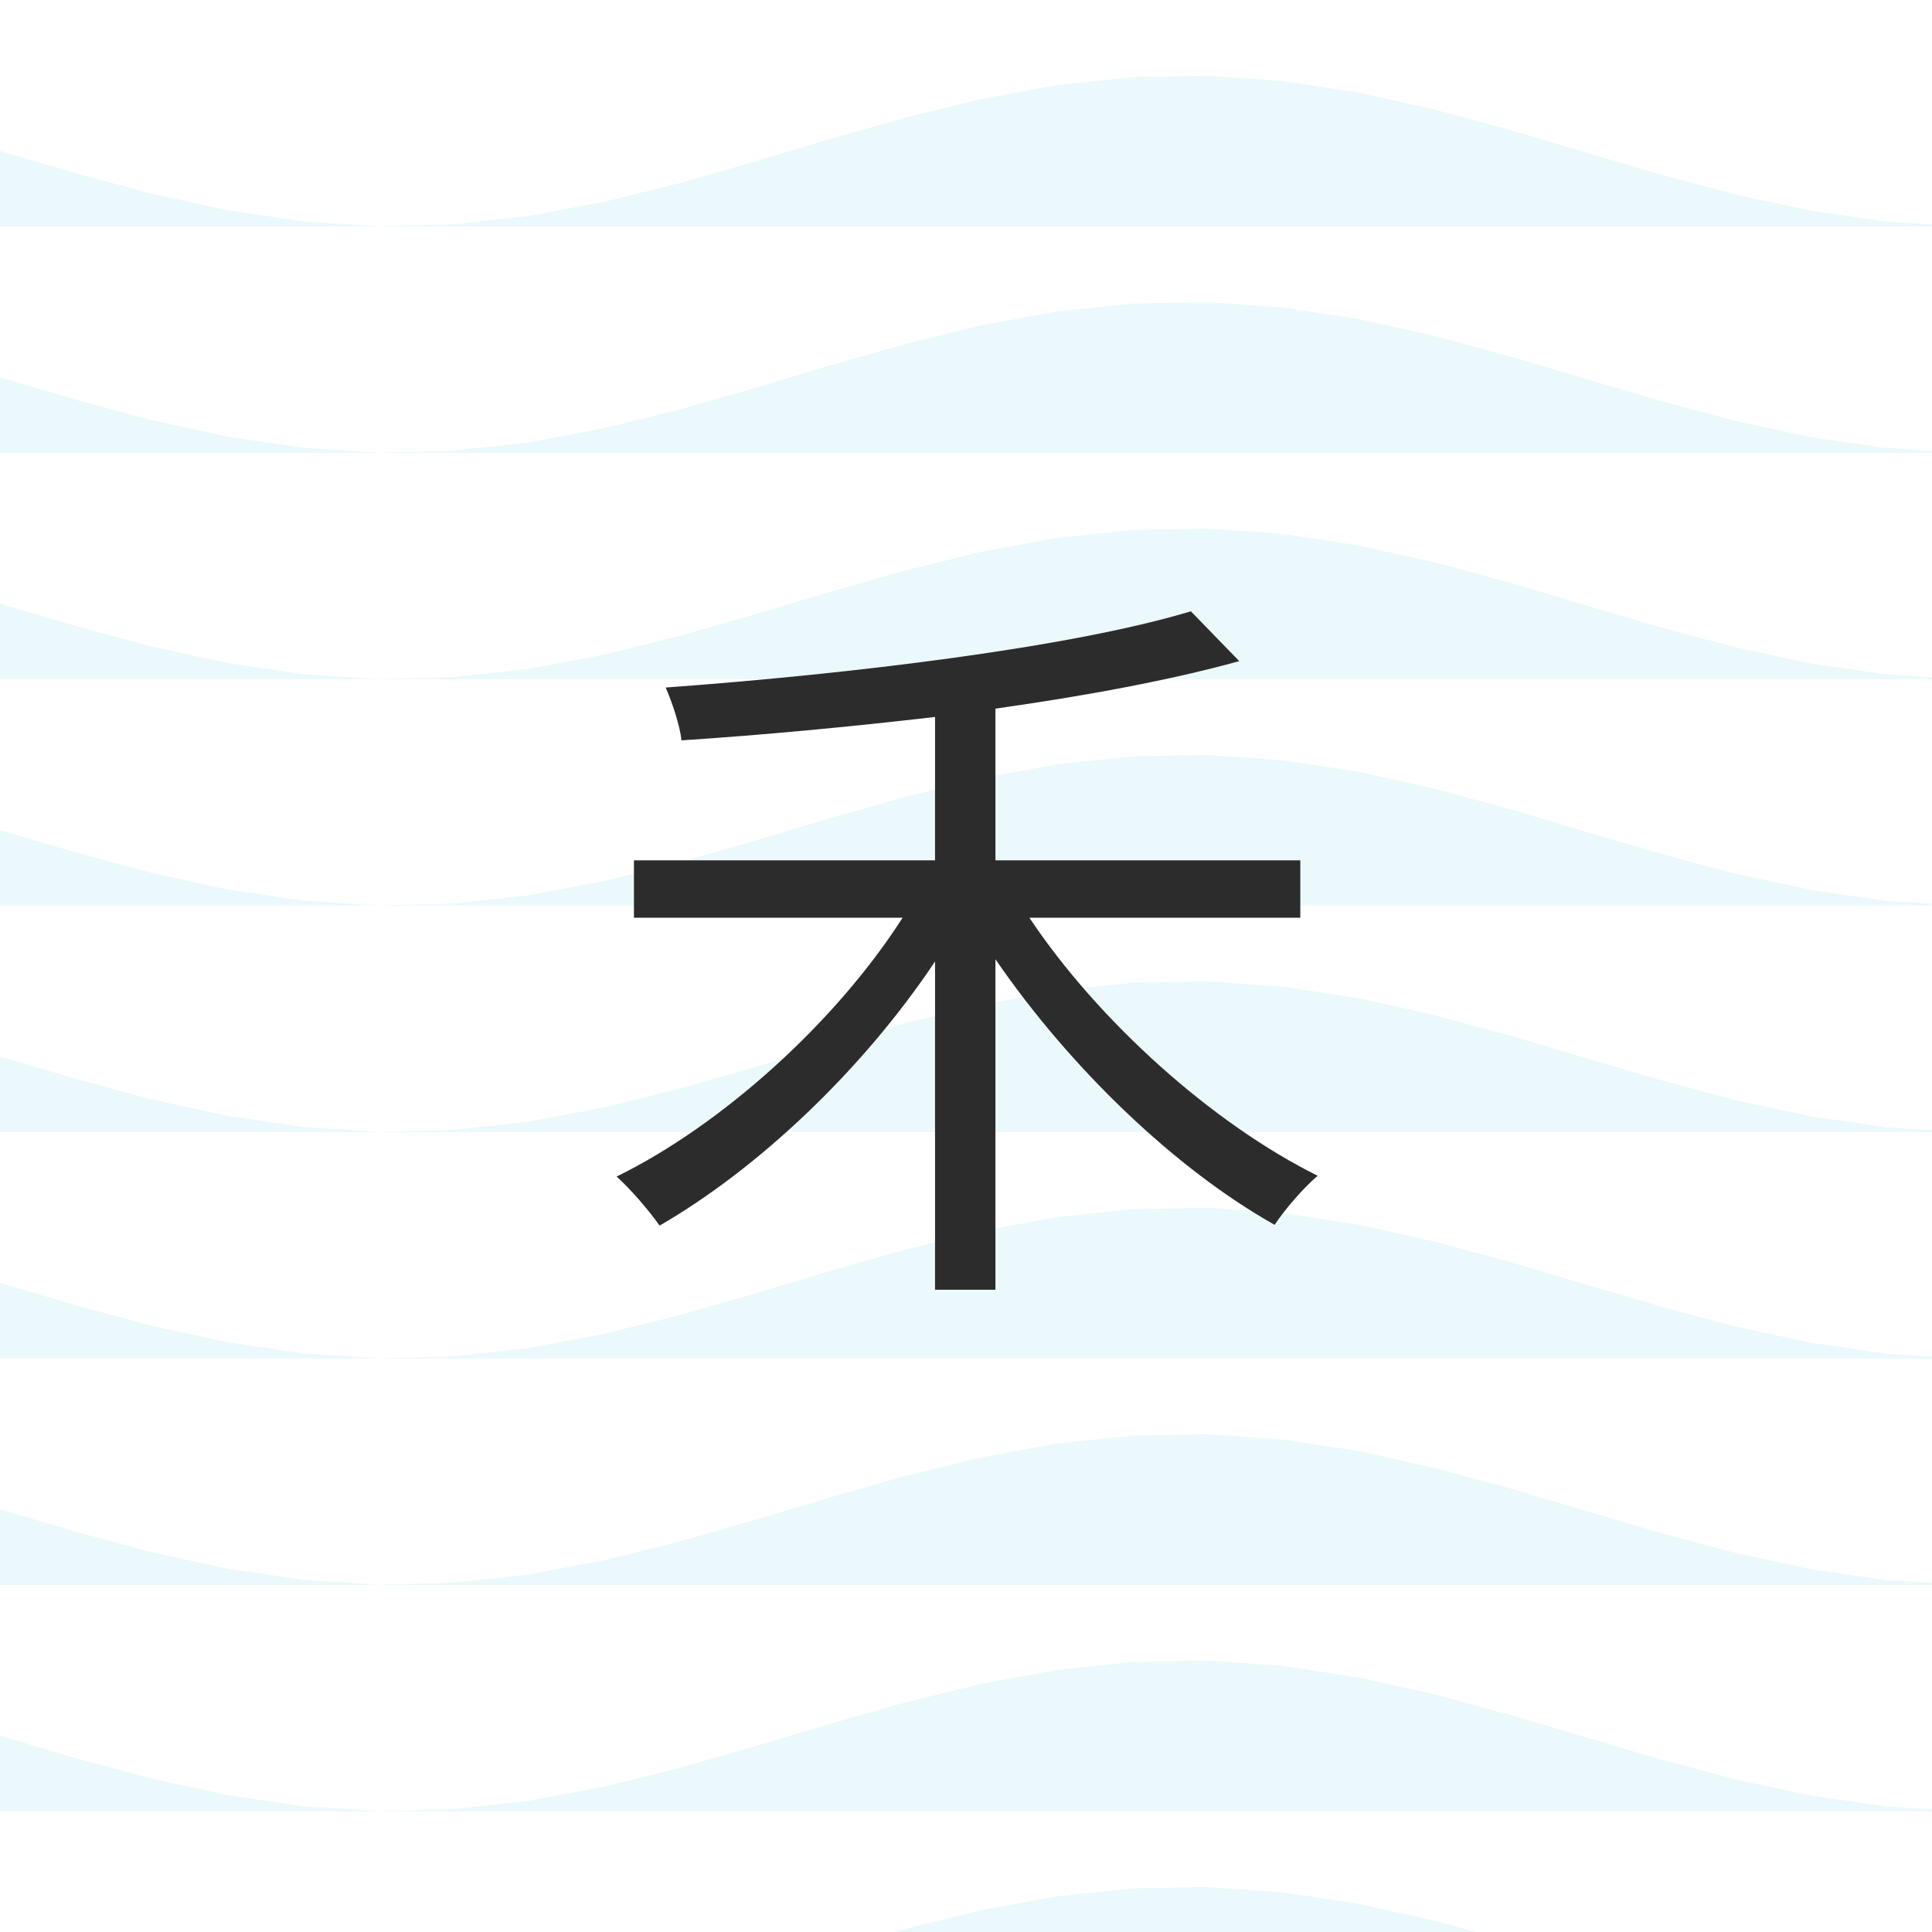
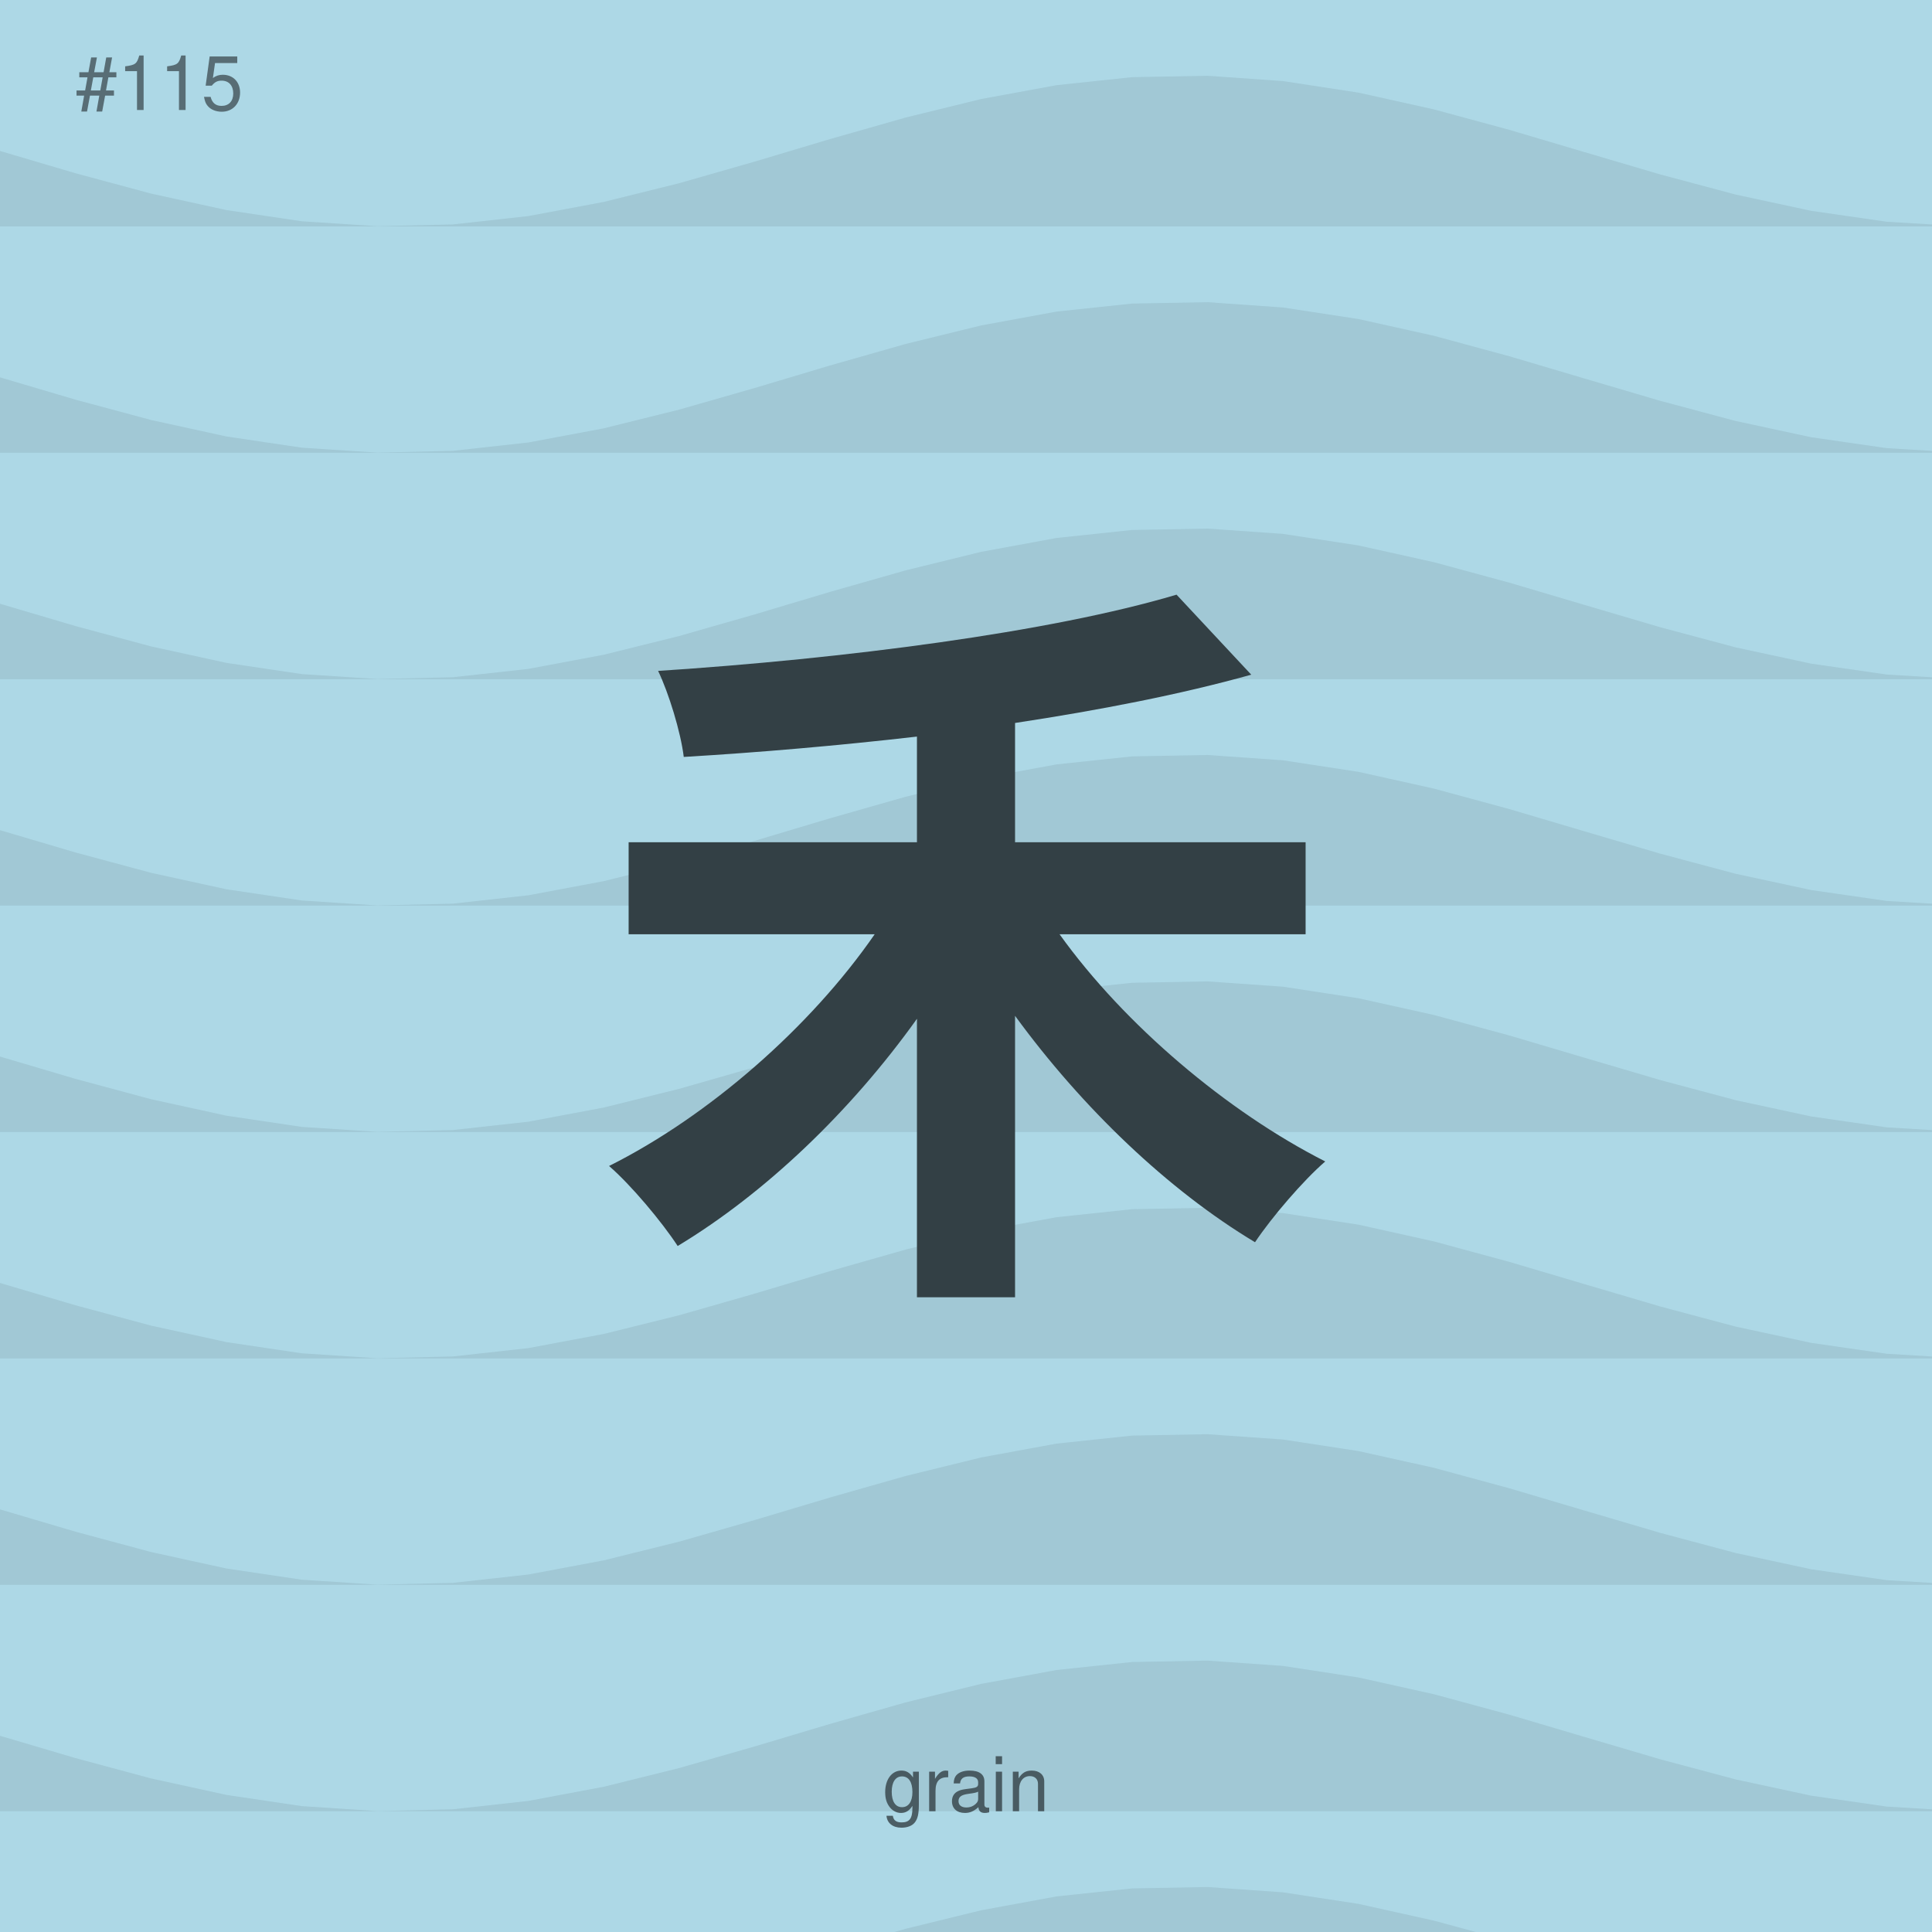
<svg xmlns="http://www.w3.org/2000/svg" width="512" height="512" viewBox="0 0 512 512">
  <defs>
    <style>
      .radical-text {
        font-family: 'Hiragino Sans', 'Yu Gothic', 'Meiryo', 'Takao', 'IPAexGothic', 'IPAGothic', 'VL Gothic', 'Noto Sans CJK JP', serif;
        font-size: 200px;
        text-anchor: middle;
        dominant-baseline: middle;
-         fill: #2c2c2c;
+         fill: #334045;
+         font-weight: bold;
+       }
+       .number-text {
+         font-family: 'Helvetica', 'Arial', sans-serif;
+         font-size: 20px;
+         text-anchor: start;
+         dominant-baseline: hanging;
+         fill: #334045;
+         opacity: 0.7;
+         font-weight: normal;
+       }
+       .meaning-text {
+         font-family: 'Helvetica', 'Arial', sans-serif;
+         font-size: 20px;
+         text-anchor: middle;
+         dominant-baseline: baseline;
+         fill: #334045;
+         opacity: 0.8;
        font-weight: normal;
      }
    </style>
  </defs>
-   <rect width="512" height="512" fill="white" />
-   <g opacity="1.0">
-     <path d="M 0,40 L 20,45.91 L 40,51.293 L 60,55.667 L 80,58.641 L 100,59.95 L 120,59.477 L 140,57.264 L 160,53.509 L 180,48.548 L 200,42.822 L 220,36.845 L 240,31.15 L 260,26.245 L 280,22.568 L 300,20.449 L 320,20.077 L 340,21.484 L 360,24.545 L 380,28.986 L 400,34.412 L 420,40.336 L 440,46.231 L 460,51.569 L 480,55.873 L 500,58.76 L 520,59.971 L 512,60 L 0,60 Z" fill="#bce7f5" opacity="0.3" />
-     <path d="M 0,100 L 20,105.91 L 40,111.293 L 60,115.667 L 80,118.641 L 100,119.95 L 120,119.477 L 140,117.264 L 160,113.509 L 180,108.548 L 200,102.822 L 220,96.845 L 240,91.15 L 260,86.245 L 280,82.568 L 300,80.449 L 320,80.077 L 340,81.484 L 360,84.545 L 380,88.986 L 400,94.412 L 420,100.336 L 440,106.231 L 460,111.569 L 480,115.873 L 500,118.76 L 520,119.971 L 512,120 L 0,120 Z" fill="#bce7f5" opacity="0.3" />
-     <path d="M 0,160 L 20,165.91 L 40,171.293 L 60,175.667 L 80,178.641 L 100,179.95 L 120,179.477 L 140,177.264 L 160,173.509 L 180,168.548 L 200,162.822 L 220,156.845 L 240,151.15 L 260,146.245 L 280,142.568 L 300,140.449 L 320,140.077 L 340,141.484 L 360,144.545 L 380,148.986 L 400,154.412 L 420,160.336 L 440,166.231 L 460,171.569 L 480,175.873 L 500,178.76 L 520,179.971 L 512,180 L 0,180 Z" fill="#bce7f5" opacity="0.3" />
-     <path d="M 0,220 L 20,225.91 L 40,231.293 L 60,235.667 L 80,238.641 L 100,239.95 L 120,239.477 L 140,237.264 L 160,233.509 L 180,228.548 L 200,222.822 L 220,216.845 L 240,211.15 L 260,206.245 L 280,202.568 L 300,200.449 L 320,200.077 L 340,201.484 L 360,204.545 L 380,208.986 L 400,214.412 L 420,220.336 L 440,226.231 L 460,231.569 L 480,235.873 L 500,238.76 L 520,239.971 L 512,240 L 0,240 Z" fill="#bce7f5" opacity="0.3" />
-     <path d="M 0,280 L 20,285.91 L 40,291.293 L 60,295.667 L 80,298.641 L 100,299.95 L 120,299.477 L 140,297.264 L 160,293.509 L 180,288.548 L 200,282.822 L 220,276.845 L 240,271.15 L 260,266.245 L 280,262.568 L 300,260.449 L 320,260.077 L 340,261.484 L 360,264.545 L 380,268.986 L 400,274.412 L 420,280.336 L 440,286.231 L 460,291.569 L 480,295.873 L 500,298.76 L 520,299.971 L 512,300 L 0,300 Z" fill="#bce7f5" opacity="0.3" />
-     <path d="M 0,340 L 20,345.91 L 40,351.293 L 60,355.667 L 80,358.641 L 100,359.95 L 120,359.477 L 140,357.264 L 160,353.509 L 180,348.548 L 200,342.822 L 220,336.845 L 240,331.15 L 260,326.245 L 280,322.568 L 300,320.449 L 320,320.077 L 340,321.484 L 360,324.545 L 380,328.986 L 400,334.412 L 420,340.336 L 440,346.231 L 460,351.569 L 480,355.873 L 500,358.76 L 520,359.971 L 512,360 L 0,360 Z" fill="#bce7f5" opacity="0.3" />
-     <path d="M 0,400 L 20,405.91 L 40,411.293 L 60,415.667 L 80,418.641 L 100,419.95 L 120,419.477 L 140,417.264 L 160,413.509 L 180,408.548 L 200,402.822 L 220,396.845 L 240,391.15 L 260,386.245 L 280,382.568 L 300,380.449 L 320,380.077 L 340,381.484 L 360,384.545 L 380,388.986 L 400,394.412 L 420,400.336 L 440,406.231 L 460,411.569 L 480,415.873 L 500,418.76 L 520,419.971 L 512,420 L 0,420 Z" fill="#bce7f5" opacity="0.3" />
-     <path d="M 0,460 L 20,465.91 L 40,471.293 L 60,475.667 L 80,478.641 L 100,479.95 L 120,479.477 L 140,477.264 L 160,473.509 L 180,468.548 L 200,462.822 L 220,456.845 L 240,451.15 L 260,446.245 L 280,442.568 L 300,440.449 L 320,440.077 L 340,441.484 L 360,444.545 L 380,448.986 L 400,454.412 L 420,460.336 L 440,466.231 L 460,471.569 L 480,475.873 L 500,478.76 L 520,479.971 L 512,480 L 0,480 Z" fill="#bce7f5" opacity="0.3" />
-     <path d="M 0,520 L 20,525.91 L 40,531.293 L 60,535.667 L 80,538.641 L 100,539.95 L 120,539.477 L 140,537.264 L 160,533.509 L 180,528.548 L 200,522.822 L 220,516.845 L 240,511.15 L 260,506.245 L 280,502.568 L 300,500.449 L 320,500.077 L 340,501.484 L 360,504.545 L 380,508.986 L 400,514.412 L 420,520.336 L 440,526.231 L 460,531.569 L 480,535.873 L 500,538.76 L 520,539.971 L 512,540 L 0,540 Z" fill="#bce7f5" opacity="0.3" />
+   <rect width="512" height="512" fill="#ADD8E6" />
+   <g opacity="0.6">
+     <path d="M 0,40 L 20,45.91 L 40,51.293 L 60,55.667 L 80,58.641 L 100,59.95 L 120,59.477 L 140,57.264 L 160,53.509 L 180,48.548 L 200,42.822 L 220,36.845 L 240,31.15 L 260,26.245 L 280,22.568 L 300,20.449 L 320,20.077 L 340,21.484 L 360,24.545 L 380,28.986 L 400,34.412 L 420,40.336 L 440,46.231 L 460,51.569 L 480,55.873 L 500,58.76 L 520,59.971 L 512,60 L 0,60 Z" fill="#7997a1" opacity="0.4" />
+     <path d="M 0,100 L 20,105.91 L 40,111.293 L 60,115.667 L 80,118.641 L 100,119.95 L 120,119.477 L 140,117.264 L 160,113.509 L 180,108.548 L 200,102.822 L 220,96.845 L 240,91.15 L 260,86.245 L 280,82.568 L 300,80.449 L 320,80.077 L 340,81.484 L 360,84.545 L 380,88.986 L 400,94.412 L 420,100.336 L 440,106.231 L 460,111.569 L 480,115.873 L 500,118.76 L 520,119.971 L 512,120 L 0,120 Z" fill="#7997a1" opacity="0.4" />
+     <path d="M 0,160 L 20,165.91 L 40,171.293 L 60,175.667 L 80,178.641 L 100,179.95 L 120,179.477 L 140,177.264 L 160,173.509 L 180,168.548 L 200,162.822 L 220,156.845 L 240,151.15 L 260,146.245 L 280,142.568 L 300,140.449 L 320,140.077 L 340,141.484 L 360,144.545 L 380,148.986 L 400,154.412 L 420,160.336 L 440,166.231 L 460,171.569 L 480,175.873 L 500,178.76 L 520,179.971 L 512,180 L 0,180 Z" fill="#7997a1" opacity="0.4" />
+     <path d="M 0,220 L 20,225.91 L 40,231.293 L 60,235.667 L 80,238.641 L 100,239.95 L 120,239.477 L 140,237.264 L 160,233.509 L 180,228.548 L 200,222.822 L 220,216.845 L 240,211.15 L 260,206.245 L 280,202.568 L 300,200.449 L 320,200.077 L 340,201.484 L 360,204.545 L 380,208.986 L 400,214.412 L 420,220.336 L 440,226.231 L 460,231.569 L 480,235.873 L 500,238.76 L 520,239.971 L 512,240 L 0,240 Z" fill="#7997a1" opacity="0.4" />
+     <path d="M 0,280 L 20,285.91 L 40,291.293 L 60,295.667 L 80,298.641 L 100,299.95 L 120,299.477 L 140,297.264 L 160,293.509 L 180,288.548 L 200,282.822 L 220,276.845 L 240,271.15 L 260,266.245 L 280,262.568 L 300,260.449 L 320,260.077 L 340,261.484 L 360,264.545 L 380,268.986 L 400,274.412 L 420,280.336 L 440,286.231 L 460,291.569 L 480,295.873 L 500,298.76 L 520,299.971 L 512,300 L 0,300 Z" fill="#7997a1" opacity="0.4" />
+     <path d="M 0,340 L 20,345.91 L 40,351.293 L 60,355.667 L 80,358.641 L 100,359.95 L 120,359.477 L 140,357.264 L 160,353.509 L 180,348.548 L 200,342.822 L 220,336.845 L 240,331.15 L 260,326.245 L 280,322.568 L 300,320.449 L 320,320.077 L 340,321.484 L 360,324.545 L 380,328.986 L 400,334.412 L 420,340.336 L 440,346.231 L 460,351.569 L 480,355.873 L 500,358.76 L 520,359.971 L 512,360 L 0,360 Z" fill="#7997a1" opacity="0.4" />
+     <path d="M 0,400 L 20,405.91 L 40,411.293 L 60,415.667 L 80,418.641 L 100,419.95 L 120,419.477 L 140,417.264 L 160,413.509 L 180,408.548 L 200,402.822 L 220,396.845 L 240,391.15 L 260,386.245 L 280,382.568 L 300,380.449 L 320,380.077 L 340,381.484 L 360,384.545 L 380,388.986 L 400,394.412 L 420,400.336 L 440,406.231 L 460,411.569 L 480,415.873 L 500,418.76 L 520,419.971 L 512,420 L 0,420 Z" fill="#7997a1" opacity="0.4" />
+     <path d="M 0,460 L 20,465.91 L 40,471.293 L 60,475.667 L 80,478.641 L 100,479.95 L 120,479.477 L 140,477.264 L 160,473.509 L 180,468.548 L 200,462.822 L 220,456.845 L 240,451.15 L 260,446.245 L 280,442.568 L 300,440.449 L 320,440.077 L 340,441.484 L 360,444.545 L 380,448.986 L 400,454.412 L 420,460.336 L 440,466.231 L 460,471.569 L 480,475.873 L 500,478.76 L 520,479.971 L 512,480 L 0,480 Z" fill="#7997a1" opacity="0.4" />
+     <path d="M 0,520 L 20,525.91 L 40,531.293 L 60,535.667 L 80,538.641 L 100,539.95 L 120,539.477 L 140,537.264 L 160,533.509 L 180,528.548 L 200,522.822 L 220,516.845 L 240,511.15 L 260,506.245 L 280,502.568 L 300,500.449 L 320,500.077 L 340,501.484 L 360,504.545 L 380,508.986 L 400,514.412 L 420,520.336 L 440,526.231 L 460,531.569 L 480,535.873 L 500,538.76 L 520,539.971 L 512,540 L 0,540 Z" fill="#7997a1" opacity="0.4" />
  </g>
  <text x="256" y="256" class="radical-text">禾</text>
+   <text x="20" y="20" class="number-text">#115</text>
+   <text x="256" y="480" class="meaning-text">grain</text>
</svg>
